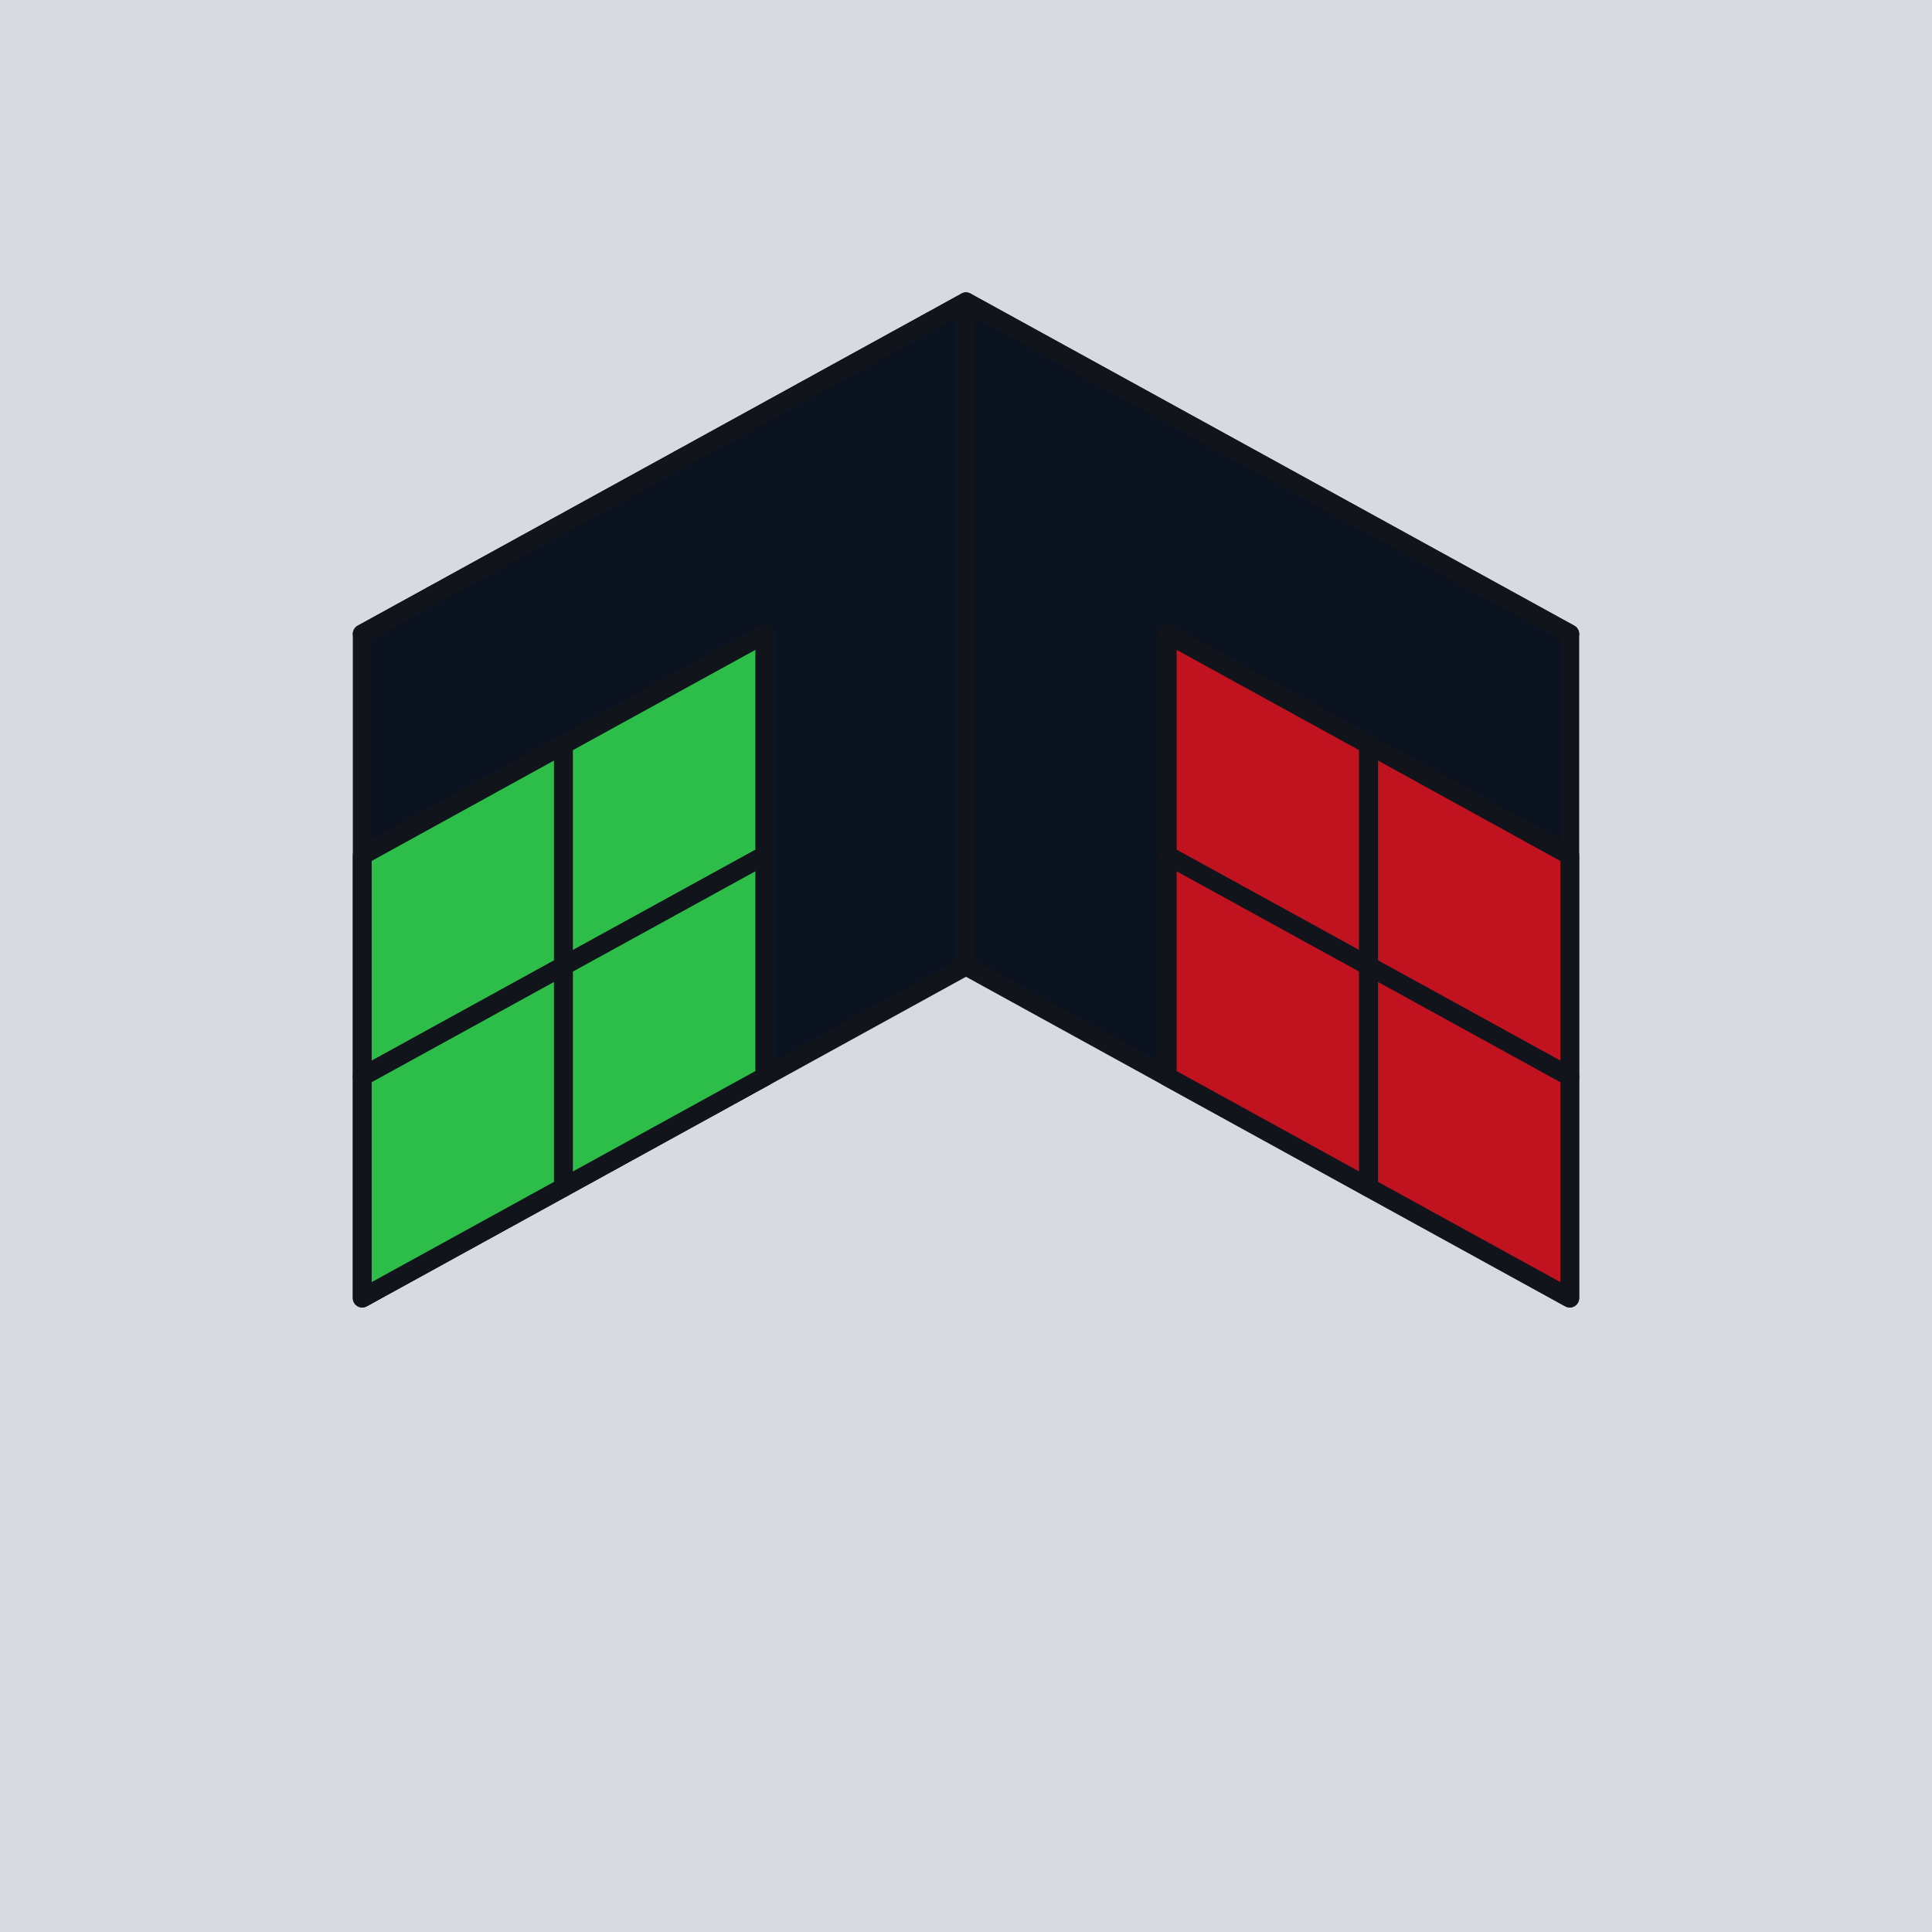
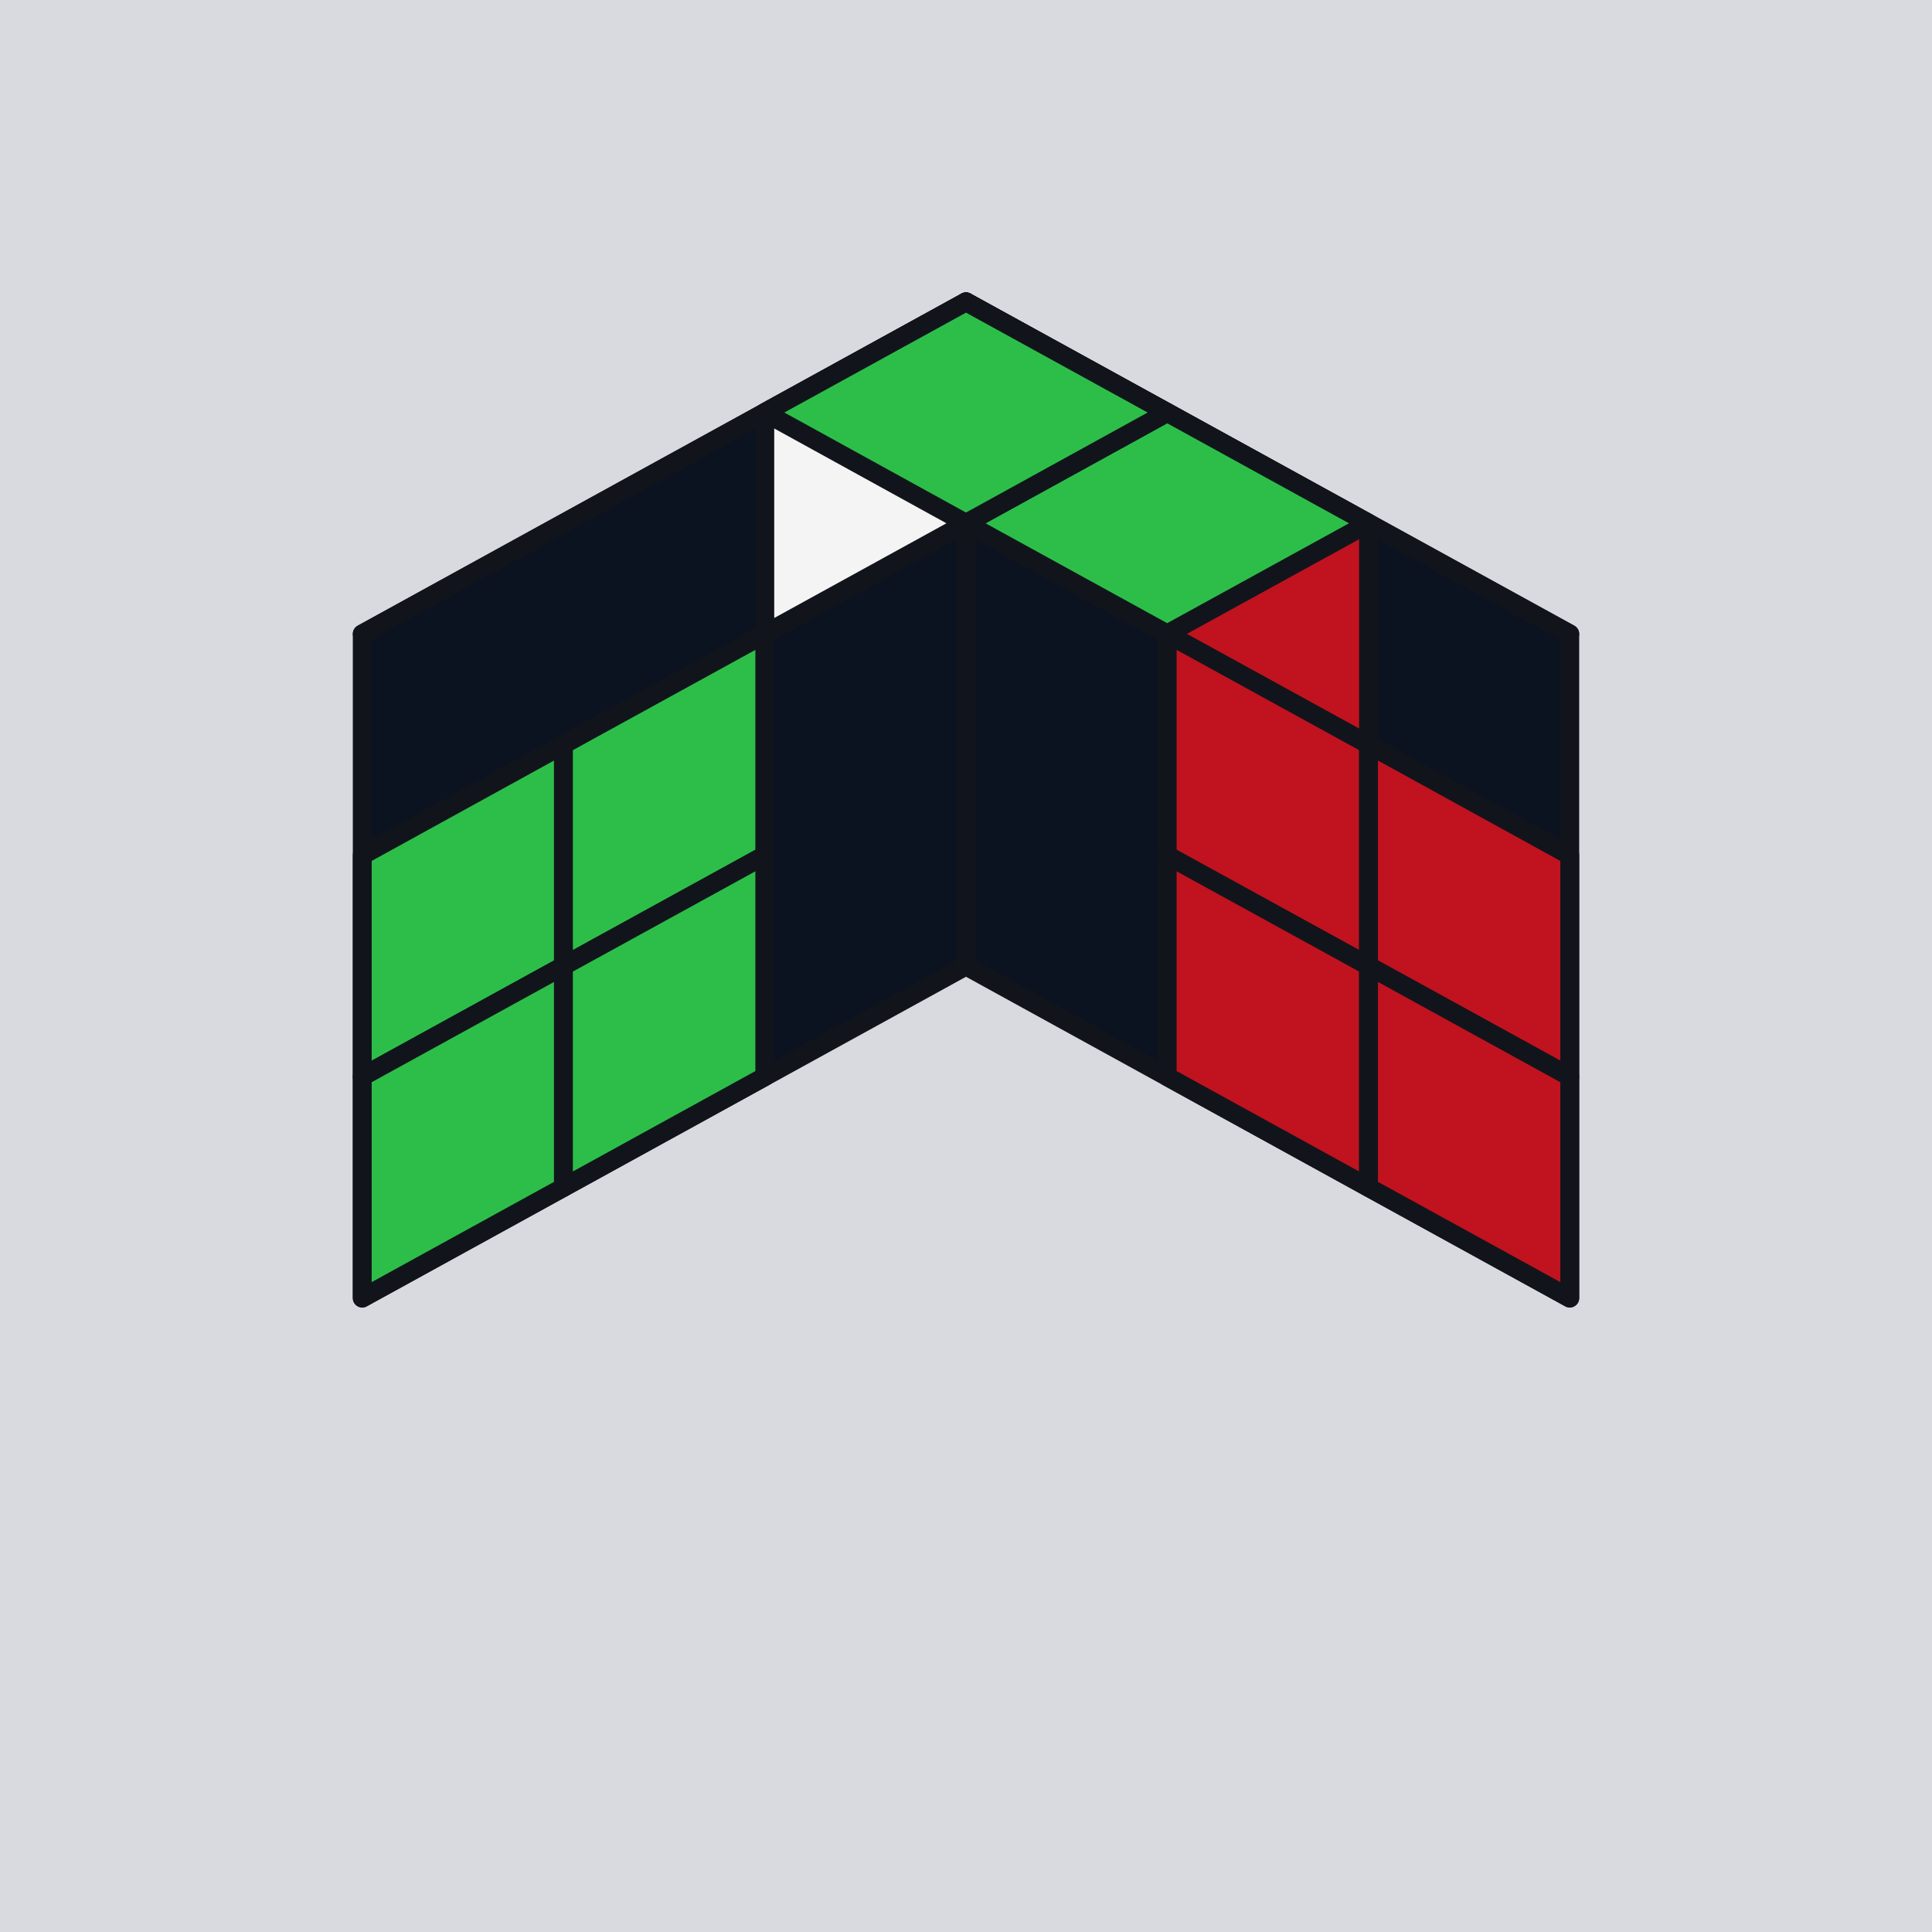
<svg xmlns="http://www.w3.org/2000/svg" viewBox="0 0 128 128">
  <rect x="0" y="0" width="128" height="128" fill="#D8DADF" />
  <polygon points="64.00,64.00 104.00,42.00 64.00,20.00 24.00,42.00" fill="#0B1220" stroke="#11151B" stroke-width="1.25" stroke-linejoin="round" />
  <polygon points="24.00,42.00 64.00,20.00 64.00,64.00 24.00,86.00" fill="#0B1220" stroke="#11151B" stroke-width="1.25" stroke-linejoin="round" />
  <polygon points="64.00,20.00 104.00,42.00 104.00,86.00 64.00,64.00" fill="#0B1220" stroke="#11151B" stroke-width="1.25" stroke-linejoin="round" />
+   <polygon points="50.67,27.33 64.00,20.00 64.00,34.67 50.67,42.00" fill="#F4F4F4" stroke="#11151B" stroke-width="1.25" stroke-linejoin="round" />
  <polygon points="24.00,56.67 37.33,49.33 37.33,64.00 24.00,71.33" fill="#2DBE4A" stroke="#11151B" stroke-width="1.25" stroke-linejoin="round" />
  <polygon points="37.33,49.33 50.67,42.00 50.67,56.67 37.33,64.00" fill="#2DBE4A" stroke="#11151B" stroke-width="1.25" stroke-linejoin="round" />
  <polygon points="24.00,71.33 37.33,64.00 37.33,78.67 24.00,86.00" fill="#2DBE4A" stroke="#11151B" stroke-width="1.25" stroke-linejoin="round" />
  <polygon points="37.33,64.00 50.67,56.67 50.67,71.33 37.33,78.67" fill="#2DBE4A" stroke="#11151B" stroke-width="1.25" stroke-linejoin="round" />
+   <polygon points="64.00,20.00 77.33,27.33 77.33,42.00 64.00,34.67" fill="#C1121F" stroke="#11151B" stroke-width="1.25" stroke-linejoin="round" />
+   <polygon points="77.33,27.33 90.67,34.67 90.67,49.33 77.33,42.00" fill="#C1121F" stroke="#11151B" stroke-width="1.25" stroke-linejoin="round" />
  <polygon points="77.33,42.00 90.67,49.33 90.67,64.00 77.33,56.67" fill="#C1121F" stroke="#11151B" stroke-width="1.25" stroke-linejoin="round" />
  <polygon points="90.67,49.33 104.00,56.67 104.00,71.33 90.67,64.00" fill="#C1121F" stroke="#11151B" stroke-width="1.25" stroke-linejoin="round" />
  <polygon points="77.33,56.67 90.67,64.00 90.67,78.67 77.33,71.33" fill="#C1121F" stroke="#11151B" stroke-width="1.25" stroke-linejoin="round" />
  <polygon points="90.67,64.00 104.00,71.33 104.00,86.00 90.67,78.67" fill="#C1121F" stroke="#11151B" stroke-width="1.25" stroke-linejoin="round" />
+   <polygon points="77.33,42.00 90.67,34.67 77.33,27.33 64.00,34.67" fill="#2DBE4A" stroke="#11151B" stroke-width="1.25" stroke-linejoin="round" />
+   <polygon points="64.00,34.67 77.33,27.33 64.00,20.00 50.67,27.33" fill="#2DBE4A" stroke="#11151B" stroke-width="1.25" stroke-linejoin="round" />
</svg>
